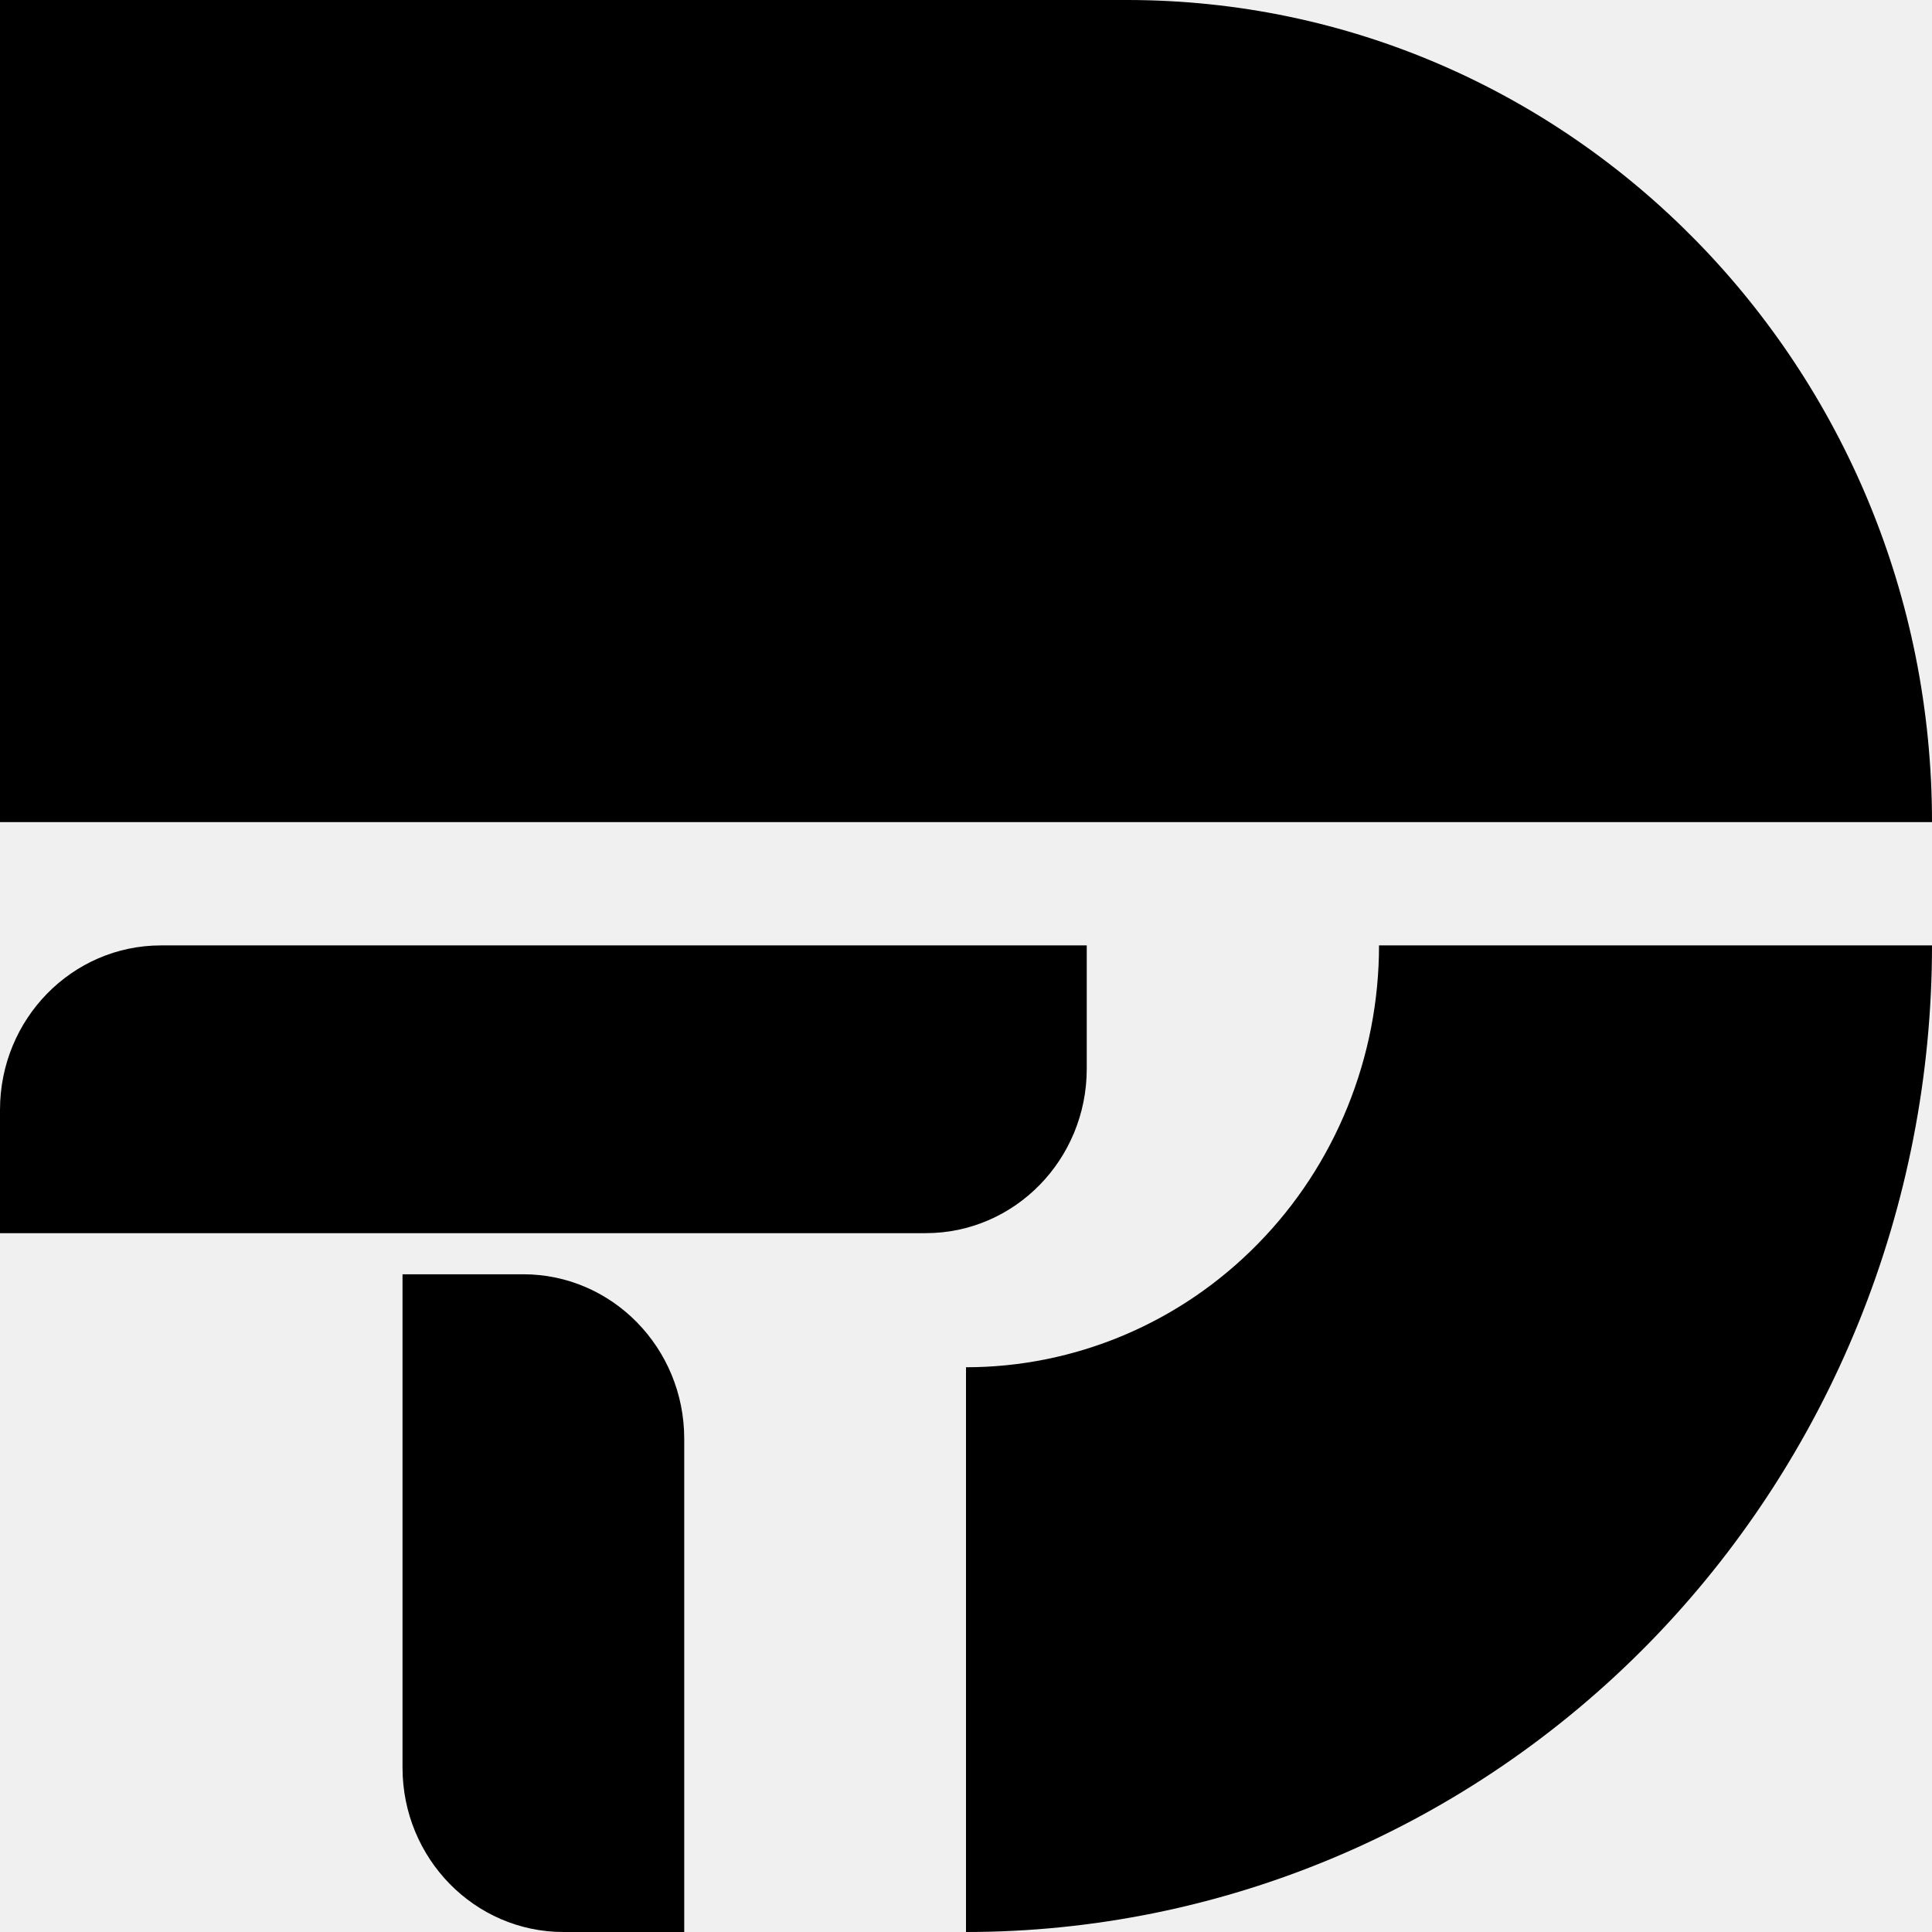
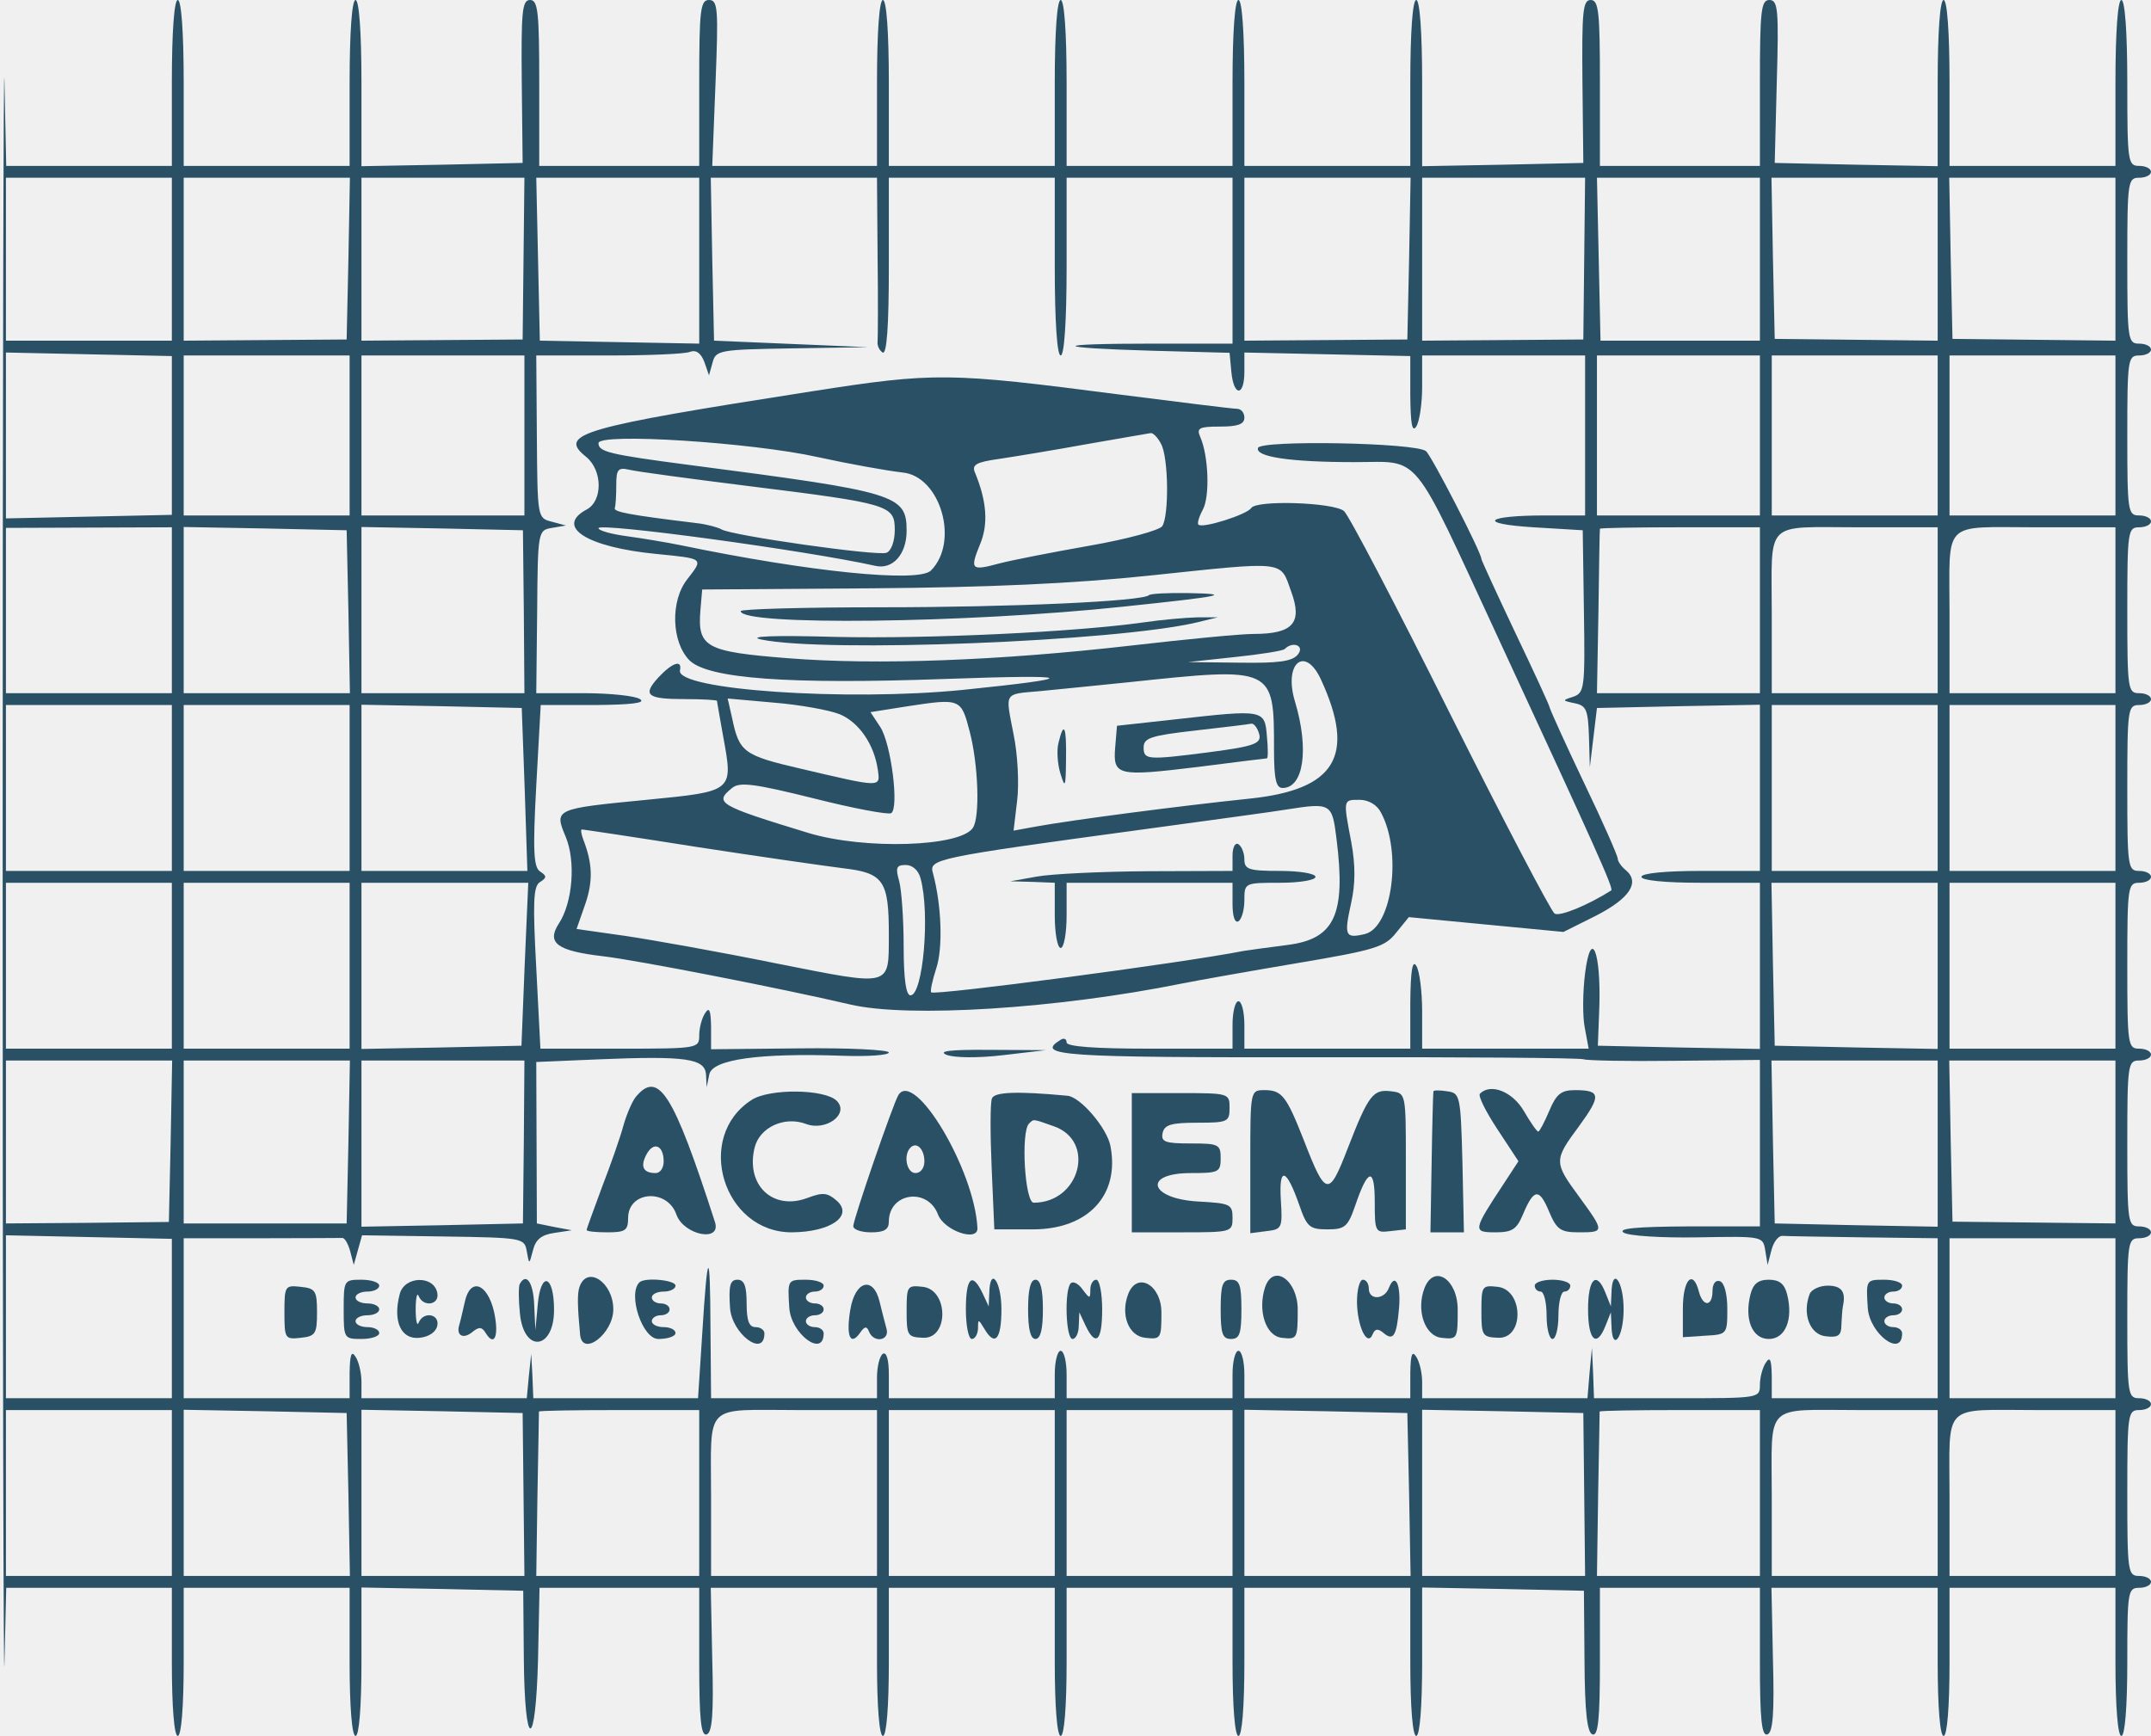
- <svg xmlns="http://www.w3.org/2000/svg" viewBox="0 0 32 32" fill="none">
-   <g clip-path="url(#clip0_3868_4519)">
-     <path d="M0 18.383C0 16.878 1.194 15.659 2.667 15.659H18V17.702C18 19.206 16.806 20.425 15.333 20.425H0V18.383Z" fill="currentColor" />
-     <path d="M9.333 32C7.861 32 6.667 30.781 6.667 29.277V21.106H8.667C10.139 21.106 11.333 22.326 11.333 23.83V32H9.333Z" fill="currentColor" />
-     <path d="M0 0H18.667C26.03 0 32 6.097 32 13.617H0V0Z" fill="currentColor" />
-     <path d="M16 32C18.101 32 20.182 31.577 22.123 30.756C24.064 29.935 25.828 28.731 27.314 27.214C28.799 25.696 29.978 23.895 30.782 21.912C31.586 19.93 32 17.805 32 15.659H22.841C22.841 16.577 22.664 17.485 22.32 18.333C21.977 19.18 21.473 19.951 20.837 20.599C20.202 21.248 19.448 21.763 18.618 22.114C17.788 22.465 16.898 22.646 16 22.646V32Z" fill="currentColor" />
+ <svg xmlns="http://www.w3.org/2000/svg" version="1.0" width="1089pt" height="879pt" viewBox="0 0 363 293" preserveAspectRatio="xMidYMid meet">
+   <g transform="translate(0,293) scale(0.05,-0.05)" fill="#2a5065" stroke="none">
+     <path d="M9 2930 c0 -1617 3 -2825 6 -2685 l6 255 280 0 279 0 0 -250 c0 -153 8 -250 20 -250 12 0 20 97 20 250 l0 250 280 0 280 0 0 -250 c0 -153 8 -250 20 -250 12 0 20 97 20 251 l0 250 273 -5 273 -6 2 -230 c3 -313 40 -313 48 0 l5 240 270 0 269 0 0 -252 c0 -192 6 -249 25 -243 19 6 24 71 19 252 l-5 243 280 0 281 0 0 -250 c0 -153 8 -250 20 -250 12 0 20 97 20 250 l0 250 280 0 280 0 0 -250 c0 -153 8 -250 20 -250 12 0 20 97 20 250 l0 250 280 0 280 0 0 -250 c0 -153 8 -250 20 -250 12 0 20 97 20 250 l0 250 280 0 280 0 0 -250 c0 -153 8 -250 20 -250 12 0 20 97 20 251 l0 250 273 -5 273 -6 2 -238 c1 -172 9 -241 27 -247 19 -6 25 51 25 243 l0 252 270 0 270 0 0 -252 c0 -192 6 -249 25 -243 19 6 24 71 19 252 l-5 243 280 0 281 0 0 -250 c0 -153 8 -250 20 -250 12 0 20 97 20 250 l0 250 280 0 280 0 0 -250 c0 -153 8 -250 20 -250 12 0 20 97 20 250 0 237 2 250 40 250 22 0 40 9 40 20 0 11 -18 20 -40 20 -38 0 -40 13 -40 280 0 267 2 280 40 280 22 0 40 9 40 20 0 11 -18 20 -40 20 -38 0 -40 13 -40 270 0 257 2 270 40 270 22 0 40 9 40 20 0 11 -18 20 -40 20 -38 0 -40 13 -40 280 0 267 2 280 40 280 22 0 40 9 40 20 0 11 -18 20 -40 20 -38 0 -40 13 -40 280 0 267 2 280 40 280 22 0 40 9 40 20 0 11 -18 20 -40 20 -38 0 -40 13 -40 280 0 267 2 280 40 280 22 0 40 9 40 20 0 11 -18 20 -40 20 -38 0 -40 13 -40 280 0 267 2 280 40 280 22 0 40 9 40 20 0 11 -18 20 -40 20 -38 0 -40 13 -40 270 0 257 2 270 40 270 22 0 40 9 40 20 0 11 -18 20 -40 20 -38 0 -40 13 -40 280 0 267 2 280 40 280 22 0 40 9 40 20 0 11 -18 20 -40 20 -38 0 -40 13 -40 280 0 173 -8 280 -20 280 -12 0 -20 -107 -20 -280 l0 -280 -280 0 -280 0 0 280 c0 173 -8 280 -20 280 -12 0 -20 -107 -20 -281 l0 -280 -275 5 -275 6 7 275 c7 243 4 275 -25 275 -28 0 -32 -35 -32 -280 l0 -280 -270 0 -270 0 0 280 c0 239 -4 280 -31 280 -27 0 -30 -39 -28 -275 l3 -275 -272 -6 -272 -5 0 280 c0 174 -8 281 -20 281 -12 0 -20 -107 -20 -280 l0 -280 -280 0 -280 0 0 280 c0 173 -8 280 -20 280 -12 0 -20 -107 -20 -280 l0 -280 -280 0 -280 0 0 280 c0 173 -8 280 -20 280 -12 0 -20 -107 -20 -280 l0 -280 -280 0 -280 0 0 280 c0 173 -8 280 -20 280 -12 0 -20 -107 -20 -280 l0 -280 -278 0 -278 0 11 280 c10 251 8 280 -22 280 -29 0 -33 -33 -33 -280 l0 -280 -270 0 -270 0 0 280 c0 239 -4 280 -31 280 -27 0 -30 -39 -28 -275 l3 -275 -272 -6 -272 -5 0 280 c0 174 -8 281 -20 281 -12 0 -20 -107 -20 -280 l0 -280 -280 0 -280 0 0 280 c0 173 -8 280 -20 280 -12 0 -20 -107 -20 -280 l0 -280 -279 0 -280 0 -6 285 c-3 157 -6 -1038 -6 -2655z m571 2055 l0 -275 -280 0 -280 0 0 275 0 275 280 0 280 0 0 -275z m596 2 l-6 -273 -275 -2 -275 -2 0 275 0 275 281 0 280 0 -5 -273z m591 0 l-3 -273 -272 -2 -272 -2 0 275 0 275 275 0 275 0 -3 -273z m593 -7 l0 -280 -269 5 -269 5 -6 275 -6 275 275 0 275 0 0 -280z m602 15 c2 -146 1 -276 0 -288 -2 -13 6 -30 17 -37 14 -8 21 88 21 289 l0 301 280 0 280 0 0 -300 c0 -187 8 -300 20 -300 12 0 20 113 20 300 l0 300 280 0 280 0 0 -280 0 -280 -273 0 c-344 0 -342 -14 3 -24 l260 -7 6 -64 c8 -85 44 -84 44 0 l0 65 280 -6 280 -6 0 -134 c1 -94 6 -125 20 -104 11 17 20 77 20 135 l0 105 275 0 275 0 0 -270 0 -270 -133 0 c-205 0 -234 -28 -41 -40 l166 -10 4 -274 c4 -258 2 -275 -36 -288 -38 -12 -38 -13 5 -22 39 -8 45 -22 48 -112 l3 -104 12 100 12 100 275 6 275 5 0 -280 0 -281 -200 0 c-120 0 -200 -8 -200 -20 0 -12 80 -20 200 -20 l200 0 0 -281 0 -280 -274 5 -273 6 5 130 c6 188 -28 271 -48 115 -8 -63 -9 -146 -1 -185 l13 -70 -281 0 -281 0 0 125 c0 69 -9 139 -20 155 -13 21 -19 -18 -20 -125 l0 -155 -280 0 -280 0 0 80 c0 44 -9 80 -20 80 -11 0 -20 -36 -20 -80 l0 -80 -280 0 c-184 0 -280 7 -280 21 0 12 -9 16 -20 9 -88 -54 -1 -60 865 -59 487 1 892 -2 901 -7 9 -4 147 -7 305 -5 l289 3 0 -281 0 -281 -245 0 c-172 -1 -236 -7 -215 -21 17 -11 127 -18 250 -16 219 4 220 4 228 -44 l8 -49 13 50 c7 28 24 49 37 48 13 -1 137 -3 274 -5 l250 -3 0 -270 0 -270 -280 0 -280 0 0 75 c-1 56 -6 67 -20 45 -11 -16 -20 -50 -20 -75 0 -45 -3 -45 -280 -45 l-280 0 -3 85 -4 85 -8 -85 -7 -85 -279 0 -279 0 0 55 c0 30 -9 69 -20 85 -14 22 -19 7 -20 -55 l0 -85 -280 0 -280 0 0 80 c0 44 -9 80 -20 80 -11 0 -20 -36 -20 -80 l0 -80 -280 0 -280 0 0 80 c0 44 -9 80 -20 80 -11 0 -20 -36 -20 -80 l0 -80 -280 0 -280 0 0 81 c0 49 -8 76 -20 69 -11 -7 -20 -43 -20 -81 l0 -69 -280 0 -280 0 -2 235 c-1 279 -10 273 -28 -20 l-14 -215 -278 0 -278 0 -3 75 -4 75 -8 -75 -7 -75 -279 0 -279 0 0 55 c0 30 -9 69 -20 85 -14 22 -19 7 -20 -55 l0 -85 -280 0 -280 0 0 270 0 270 260 0 c143 0 267 1 275 1 8 1 20 -19 27 -45 l12 -46 14 50 14 50 274 -4 c269 -4 274 -5 282 -50 8 -46 8 -46 21 4 9 36 29 52 72 58 l59 9 -59 11 -59 12 -1 273 -1 272 212 9 c292 12 357 3 361 -51 l2 -43 9 43 c10 51 170 73 451 63 85 -3 154 2 155 11 0 9 -135 16 -300 14 l-300 -3 0 76 c-1 56 -6 68 -20 46 -11 -16 -20 -50 -20 -75 0 -44 -3 -45 -268 -45 l-268 0 -14 272 c-12 221 -10 276 12 290 24 15 24 21 1 36 -22 14 -25 70 -13 290 l15 272 182 0 c126 1 174 7 153 20 -16 11 -102 20 -190 20 l-160 0 3 275 c2 273 3 275 50 283 l47 8 -48 13 c-48 12 -48 14 -50 286 l-2 275 243 0 c134 0 258 5 275 12 21 8 37 -3 49 -33 l16 -46 12 43 c11 42 23 44 268 48 l257 4 -260 11 -260 11 -6 275 -5 275 280 0 281 0 2 -265z m1794 -8 l-6 -273 -275 -2 -275 -2 0 275 0 275 281 0 280 0 -5 -273z m591 0 l-3 -273 -272 -2 -272 -2 0 275 0 275 275 0 275 0 -3 -273z m593 -2 l0 -275 -269 0 -269 0 -6 275 -6 275 275 0 275 0 0 -275z m600 0 l0 -275 -275 3 -275 3 -6 272 -5 272 280 0 281 0 0 -275z m600 0 l0 -275 -275 3 -275 3 -6 272 -5 272 280 0 281 0 0 -275z m-6560 -595 l0 -268 -280 -6 -280 -6 0 280 0 280 280 -6 280 -6 0 -268z m600 0 l0 -270 -280 0 -280 0 0 270 0 270 280 0 280 0 0 -270z m590 0 l0 -270 -275 0 -275 0 0 270 0 270 275 0 275 0 0 -270z m4170 0 l0 -270 -275 0 -275 0 0 270 0 270 275 0 275 0 0 -270z m600 0 l0 -270 -280 0 -280 0 0 270 0 270 280 0 280 0 0 -270z m600 0 l0 -270 -280 0 -280 0 0 270 0 270 280 0 280 0 0 -270z m-6560 -590 l0 -280 -280 0 -280 0 0 279 0 279 280 1 280 1 0 -280z m596 -5 l5 -275 -280 0 -281 0 0 281 0 280 275 -5 275 -6 6 -275z m592 0 l2 -275 -275 0 -275 0 0 281 0 280 273 -5 272 -6 3 -275z m4172 5 l0 -280 -275 0 -275 0 5 275 c2 151 4 277 5 280 0 3 122 5 270 5 l270 0 0 -280z m600 0 l0 -280 -280 0 -280 0 0 267 c0 322 -29 293 293 293 l267 0 0 -280z m600 0 l0 -280 -280 0 -280 0 0 267 c0 322 -29 293 293 293 l267 0 0 -280z m-6560 -600 l0 -280 -280 0 -280 0 0 280 0 280 280 0 280 0 0 -280z m600 0 l0 -280 -280 0 -280 0 0 280 0 280 280 0 280 0 0 -280z m591 -5 l9 -275 -280 0 -280 0 0 281 0 280 271 -5 270 -6 10 -275z m4769 5 l0 -280 -280 0 -280 0 0 280 0 280 280 0 280 0 0 -280z m600 0 l0 -280 -280 0 -280 0 0 280 0 280 280 0 280 0 0 -280z m-6560 -600 l0 -280 -280 0 -280 0 0 280 0 280 280 0 280 0 0 -280z m600 0 l0 -280 -280 0 -280 0 0 280 0 280 280 0 280 0 0 -280z m591 5 l-11 -275 -270 -6 -270 -5 0 280 0 281 281 0 282 0 -12 -275z m4769 -6 l0 -280 -275 5 -275 6 -6 275 -5 275 280 0 281 0 0 -281z m600 1 l0 -280 -280 0 -280 0 0 280 0 280 280 0 280 0 0 -280z m-6564 -593 l-6 -272 -275 -3 -275 -2 0 275 0 275 281 0 280 0 -5 -273z m600 -2 l-6 -275 -275 0 -275 0 0 275 0 275 281 0 280 0 -5 -275z m592 0 l-3 -275 -272 -6 -273 -5 0 280 0 281 275 0 275 0 -2 -275z m4772 -6 l0 -280 -275 5 -275 6 -6 275 -5 275 280 0 281 0 0 -281z m600 6 l0 -275 -275 3 -275 3 -6 272 -5 272 280 0 281 0 0 -275z m-6560 -596 l0 -269 -280 0 -280 0 0 275 0 275 280 -6 280 -6 0 -269z m6560 1 l0 -270 -280 0 -280 0 0 270 0 270 280 0 280 0 0 -270z m-6560 -590 l0 -280 -280 0 -280 0 0 280 0 280 280 0 280 0 0 -280z m596 -5 l5 -275 -280 0 -281 0 0 281 0 280 275 -5 275 -6 6 -275z m591 0 l3 -275 -275 0 -275 0 0 281 0 280 272 -5 272 -6 3 -275z m593 5 l0 -280 -275 0 -275 0 4 275 c3 151 5 277 5 280 1 3 123 5 271 5 l270 0 0 -280z m600 0 l0 -280 -280 0 -280 0 0 267 c0 322 -29 293 293 293 l267 0 0 -280z m600 0 l0 -280 -280 0 -280 0 0 280 0 280 280 0 280 0 0 -280z m600 0 l0 -280 -280 0 -280 0 0 280 0 280 280 0 280 0 0 -280z m596 -5 l5 -275 -280 0 -281 0 0 281 0 280 275 -5 275 -6 6 -275z m591 0 l3 -275 -275 0 -275 0 0 281 0 280 272 -5 272 -6 3 -275z m593 5 l0 -280 -275 0 -275 0 4 275 c3 151 5 277 5 280 1 3 123 5 271 5 l270 0 0 -280z m600 0 l0 -280 -280 0 -280 0 0 267 c0 322 -29 293 293 293 l267 0 0 -280z m600 0 l0 -280 -280 0 -280 0 0 267 c0 322 -29 293 293 293 l267 0 0 -280z" />
+     <path d="M2740 4539 c-782 -122 -858 -144 -762 -221 56 -45 57 -149 2 -178 -108 -58 0 -127 235 -150 162 -16 160 -14 105 -85 -58 -73 -54 -212 7 -274 62 -62 335 -82 862 -63 450 16 469 5 60 -37 -392 -39 -968 0 -954 66 8 37 -25 27 -72 -23 -56 -61 -40 -74 90 -74 59 0 107 -3 107 -6 0 -4 10 -58 21 -121 34 -186 36 -184 -259 -213 -310 -30 -312 -31 -273 -124 35 -83 24 -223 -23 -294 -42 -65 -6 -92 149 -110 113 -13 600 -108 835 -163 197 -46 699 -14 1120 71 55 11 230 42 390 69 261 44 294 54 332 102 l43 53 261 -25 261 -25 110 55 c113 58 149 112 101 153 -15 12 -28 30 -28 40 0 9 -50 123 -112 252 -62 130 -114 245 -117 256 -2 11 -56 127 -118 257 -62 131 -113 242 -113 246 0 22 -168 348 -187 364 -35 29 -558 38 -567 11 -10 -30 107 -48 326 -48 227 0 187 49 483 -590 339 -732 392 -850 383 -856 -79 -50 -174 -89 -191 -78 -12 8 -171 311 -353 675 -181 363 -342 671 -358 684 -35 29 -295 38 -313 10 -14 -22 -165 -70 -178 -56 -5 4 2 27 15 51 24 45 19 182 -9 245 -13 30 -4 35 67 35 60 0 82 8 82 30 0 17 -11 30 -25 30 -14 0 -191 22 -395 48 -579 75 -623 76 -1040 11z m1179 -178 c25 -46 27 -240 4 -277 -9 -14 -119 -44 -245 -66 -125 -22 -263 -49 -305 -60 -96 -26 -100 -21 -65 65 28 67 23 144 -17 241 -12 27 3 36 82 47 54 8 187 30 297 50 110 19 206 36 214 37 8 1 24 -15 35 -37z m-1159 -44 c105 -23 233 -46 286 -52 128 -12 193 -234 96 -331 -42 -42 -413 -4 -842 85 -49 10 -133 24 -185 31 -52 7 -95 19 -95 27 0 20 700 -75 934 -127 59 -14 106 39 106 118 0 122 -32 131 -730 222 -276 36 -310 45 -310 74 0 36 521 2 740 -47z m-240 -97 c483 -60 500 -65 500 -149 0 -38 -12 -71 -28 -77 -30 -12 -523 58 -557 79 -12 7 -49 17 -83 21 -231 28 -281 38 -277 51 3 8 5 43 5 77 0 54 6 61 45 52 25 -6 203 -30 395 -54z m1838 -357 c39 -106 6 -143 -127 -143 -44 0 -229 -18 -411 -39 -445 -51 -859 -67 -1160 -43 -279 22 -306 37 -296 162 l6 70 570 4 c396 3 683 16 940 43 466 49 440 52 478 -54z m22 -213 c-19 -23 -66 -29 -197 -27 l-173 2 158 17 c86 9 162 21 168 27 28 28 69 11 44 -19z m79 -85 c118 -257 49 -371 -242 -401 -240 -25 -606 -73 -725 -95 l-71 -13 12 101 c7 56 2 157 -12 224 -28 145 -35 135 90 146 54 5 189 19 299 30 490 52 490 52 490 -226 0 -102 7 -131 29 -131 71 0 90 131 42 291 -40 131 34 192 88 74z m-1625 -116 c65 -27 117 -102 129 -189 8 -59 13 -59 -260 5 -194 45 -208 56 -232 171 l-15 66 157 -14 c86 -7 186 -25 221 -39z m439 -59 c29 -111 35 -287 11 -324 -41 -65 -366 -75 -555 -18 -305 93 -320 102 -258 152 25 21 74 15 275 -35 134 -34 252 -56 262 -50 27 17 0 234 -37 291 l-33 50 126 20 c178 27 180 26 209 -86z m1388 -273 c72 -133 38 -387 -54 -410 -67 -16 -71 -6 -47 103 15 66 15 129 1 206 -28 147 -28 144 28 144 30 0 59 -17 72 -43z m-150 -89 c32 -256 -6 -338 -166 -358 -62 -8 -129 -17 -147 -20 -214 -42 -1043 -151 -1055 -140 -4 4 4 41 17 81 23 69 18 213 -11 321 -14 48 1 52 701 147 242 33 463 63 490 68 153 24 156 22 171 -99z m-2160 -27 c208 -32 431 -64 495 -72 137 -16 154 -42 154 -225 -1 -178 14 -174 -381 -96 -192 39 -422 80 -511 93 l-162 23 29 83 c27 78 25 138 -6 218 -7 19 -10 35 -5 35 4 0 179 -26 387 -59z m756 -106 c33 -120 8 -395 -34 -395 -15 0 -23 55 -23 165 0 91 -7 190 -15 220 -13 46 -10 55 22 55 23 0 43 -18 50 -45z" />
+     <path d="M3878 3851 c-21 -21 -466 -41 -903 -41 -261 0 -475 -6 -475 -13 0 -50 761 -41 1290 15 343 36 374 43 218 46 -67 1 -125 -2 -130 -7z" />
+     <path d="M3860 3759 c-236 -33 -725 -56 -1040 -49 -210 6 -301 2 -250 -9 215 -45 1195 -7 1470 58 l70 17 -70 0 c-38 -1 -119 -8 -180 -17z" />
+     <path d="M3970 3432 l-200 -22 -6 -72 c-8 -97 7 -100 279 -67 125 16 230 29 233 29 4 0 4 34 0 75 -7 90 -12 90 -306 57z m277 -41 c16 -41 -4 -49 -171 -71 -204 -26 -216 -25 -216 17 0 32 25 40 175 57 96 11 181 21 188 23 7 2 18 -10 24 -26z" />
+     <path d="M3573 3354 c-7 -25 -4 -72 6 -105 16 -52 18 -47 19 46 2 113 -7 133 -25 59z" />
+     <path d="M4160 2971 l0 -51 -285 -1 c-157 -1 -325 -9 -375 -18 l-90 -16 75 -2 75 -3 0 -110 c0 -60 9 -110 20 -110 11 0 20 50 20 110 l0 110 280 0 280 0 0 -71 c0 -43 8 -66 20 -59 11 7 20 39 20 71 0 59 1 59 120 59 67 0 120 9 120 20 0 11 -53 20 -120 20 -105 0 -120 5 -120 39 0 21 -9 44 -20 51 -11 7 -20 -10 -20 -39z" />
+     <path d="M3195 2299 c27 -10 106 -11 190 -1 l145 17 -190 1 c-133 1 -176 -4 -145 -17z" />
+     <path d="M2145 2156 c-11 -14 -30 -57 -41 -96 -10 -38 -43 -132 -72 -207 -28 -76 -52 -141 -52 -145 0 -5 32 -8 70 -8 60 0 70 6 70 48 0 92 132 101 163 12 25 -70 153 -95 130 -25 -141 437 -191 515 -268 421z m95 -217 c0 -22 -12 -39 -27 -39 -42 0 -53 22 -31 63 24 45 58 31 58 -24z" />
+     <path d="M2537 2147 c-195 -125 -96 -448 136 -447 130 1 208 55 152 106 -32 28 -47 30 -100 10 -117 -44 -209 44 -178 170 17 69 101 107 173 80 68 -26 148 34 104 78 -40 40 -227 42 -287 3z" />
+     <path d="M3032 2163 c-18 -30 -152 -419 -152 -442 0 -12 27 -21 60 -21 44 0 60 9 60 36 0 98 131 117 166 24 21 -55 136 -94 133 -45 -10 197 -213 536 -267 448z m88 -224 c0 -22 -13 -39 -30 -39 -30 0 -42 61 -17 86 21 21 47 -5 47 -47z" />
+     <path d="M3348 2152 c-6 -14 -6 -119 -1 -234 l9 -208 130 0 c186 0 294 115 262 281 -11 60 -101 166 -145 170 -169 16 -247 13 -255 -9z m209 -94 c143 -50 88 -258 -68 -258 -30 0 -44 238 -16 267 17 16 10 17 84 -9z" />
+     <path d="M3820 1935 l0 -235 170 0 c167 0 170 1 170 49 0 46 -8 49 -115 55 -166 9 -190 96 -26 96 94 0 101 3 101 50 0 47 -7 50 -101 50 -86 0 -101 5 -95 35 6 28 28 35 117 35 103 0 109 3 109 50 0 49 -2 50 -165 50 l-165 0 0 -235z" />
+     <path d="M4220 1939 l0 -242 54 7 c53 6 55 10 49 106 -7 115 19 107 63 -20 25 -72 35 -80 94 -80 59 0 69 8 94 80 43 127 66 131 66 13 0 -102 2 -105 52 -99 l53 6 0 230 c0 229 0 230 -49 236 -62 8 -77 -12 -147 -192 -64 -166 -74 -165 -148 26 -59 150 -74 170 -133 170 -48 0 -48 -1 -48 -241z" />
+     <path d="M4838 2176 c-1 -3 -4 -112 -6 -241 l-4 -235 57 0 56 0 -5 235 c-6 227 -8 235 -51 241 -25 4 -46 4 -47 0z" />
+     <path d="M4995 2168 c-7 -7 20 -61 59 -120 l71 -108 -49 -75 c-105 -159 -106 -165 -29 -165 57 0 72 10 93 60 37 88 55 90 88 11 26 -62 39 -71 101 -71 87 0 87 2 1 120 -86 117 -86 123 0 239 75 103 73 121 -14 121 -47 0 -63 -13 -87 -70 -16 -38 -33 -70 -37 -70 -5 0 -27 32 -49 70 -39 66 -112 94 -148 58z" />
+     <path d="M1160 1440 c0 -98 1 -100 60 -100 33 0 60 9 60 20 0 11 -18 20 -40 20 -22 0 -40 9 -40 20 0 11 18 20 40 20 22 0 40 9 40 20 0 11 -18 20 -40 20 -22 0 -40 9 -40 20 0 11 18 20 40 20 22 0 40 9 40 20 0 11 -27 20 -60 20 -59 0 -60 -2 -60 -100z" />
+     <path d="M1349 1491 c-24 -92 5 -154 67 -147 32 3 56 20 60 41 8 40 -47 49 -63 10 -5 -14 -10 7 -10 45 0 39 5 59 10 45 16 -39 71 -30 63 10 -11 61 -112 58 -127 -4z" />
+     <path d="M1754 1525 c-4 -8 -4 -54 1 -101 14 -133 115 -120 115 14 0 119 -45 133 -55 18 l-8 -86 -4 85 c-3 76 -27 111 -49 70z" />
+     <path d="M1956 1516 c-8 -22 -7 -67 2 -162 8 -76 112 4 112 86 0 91 -88 150 -114 76z" />
+     <path d="M2158 1531 c-40 -40 10 -191 64 -191 32 0 58 9 58 20 0 11 -18 20 -40 20 -22 0 -40 9 -40 20 0 11 14 20 30 20 17 0 30 9 30 20 0 11 -13 20 -30 20 -16 0 -30 9 -30 20 0 11 18 20 40 20 22 0 40 9 40 20 0 19 -104 29 -122 11z" />
+     <path d="M2464 1445 c6 -88 116 -170 116 -86 0 11 -13 21 -30 21 -22 0 -30 22 -30 80 0 59 -8 80 -31 80 -25 0 -30 -20 -25 -95z" />
+     <path d="M2664 1445 c6 -88 116 -170 116 -86 0 11 -13 21 -30 21 -16 0 -30 9 -30 20 0 11 14 20 30 20 17 0 30 9 30 20 0 11 -13 20 -30 20 -16 0 -30 9 -30 20 0 11 14 20 30 20 17 0 30 9 30 20 0 11 -27 20 -61 20 -61 0 -61 -1 -55 -95z" />
+     <path d="M3260 1440 c0 -55 9 -100 20 -100 11 0 20 16 21 35 0 33 1 33 21 0 36 -62 58 -37 58 65 0 96 -39 147 -41 55 l-2 -45 -21 45 c-35 73 -56 52 -56 -55z" />
+     <path d="M3470 1440 c0 -67 8 -100 25 -100 17 0 25 33 25 100 0 67 -8 100 -25 100 -17 0 -25 -33 -25 -100z" />
+     <path d="M3614 1528 c-22 -22 -17 -188 6 -188 11 0 21 20 21 45 l2 45 21 -45 c35 -73 56 -52 56 55 0 55 -9 100 -20 100 -11 0 -20 -15 -20 -34 0 -31 -2 -31 -26 1 -14 20 -32 29 -40 21z" />
+     <path d="M4120 1440 c0 -82 6 -100 35 -100 29 0 35 18 35 100 0 82 -6 100 -35 100 -29 0 -35 -18 -35 -100z" />
+     <path d="M4270 1515 c-26 -79 2 -165 56 -171 52 -6 54 -4 54 95 0 100 -82 157 -110 76z" />
+     <path d="M4580 1465 c1 -83 35 -154 53 -109 8 19 18 20 37 4 33 -28 44 -9 52 84 7 80 -13 122 -34 69 -15 -41 -68 -43 -68 -3 0 17 -9 30 -20 30 -11 0 -20 -34 -20 -75z" />
+     <path d="M4808 1512 c-29 -75 1 -162 57 -168 54 -6 55 -4 55 95 0 103 -80 155 -112 73z" />
+     <path d="M5180 1520 c0 -11 9 -20 20 -20 11 0 20 -36 20 -80 0 -44 9 -80 20 -80 11 0 20 36 20 80 0 44 9 80 20 80 11 0 20 9 20 20 0 11 -27 20 -60 20 -33 0 -60 -9 -60 -20z" />
+     <path d="M5360 1440 c0 -105 29 -132 59 -55 l18 45 2 -45 c2 -92 41 -41 41 55 0 96 -39 147 -41 55 l-2 -45 -18 45 c-30 77 -59 50 -59 -55z" />
+     <path d="M5680 1443 l0 -97 75 5 c74 4 75 5 75 90 0 51 -10 89 -25 94 -15 5 -25 -9 -25 -33 0 -53 -32 -55 -46 -2 -20 77 -54 41 -54 -57z" />
+     <path d="M5908 1490 c-21 -84 6 -150 62 -150 56 0 83 66 62 150 -9 36 -26 50 -62 50 -36 0 -53 -14 -62 -50z" />
+     <path d="M6304 1445 c6 -88 116 -170 116 -86 0 11 -13 21 -30 21 -16 0 -30 9 -30 20 0 11 14 20 30 20 17 0 30 9 30 20 0 11 -13 20 -30 20 -16 0 -30 9 -30 20 0 11 14 20 30 20 17 0 30 9 30 20 0 11 -27 20 -61 20 -61 0 -61 -1 -55 -95z" />
+     <path d="M960 1430 c0 -89 2 -92 55 -86 50 5 55 14 55 86 0 72 -5 81 -55 86 -53 6 -55 3 -55 -86z" />
+     <path d="M1569 1466 c-7 -31 -15 -66 -19 -79 -11 -36 14 -49 45 -23 22 18 32 17 45 -5 30 -48 45 -5 27 75 -23 95 -80 114 -98 32z" />
+     <path d="M2870 1439 c-15 -89 0 -125 33 -78 15 22 23 23 30 4 16 -40 71 -31 59 10 -5 19 -16 60 -23 90 -21 89 -83 72 -99 -26z" />
+     <path d="M3060 1434 c0 -83 3 -88 57 -90 86 -2 84 162 -2 172 -53 6 -55 3 -55 -82z" />
+     <path d="M3808 1492 c-27 -70 1 -142 57 -148 53 -6 55 -3 55 85 0 94 -82 140 -112 63z" />
+     <path d="M5000 1434 c0 -83 3 -88 58 -90 87 -2 84 162 -3 172 -53 6 -55 3 -55 -82z" />
+     <path d="M6108 1492 c-26 -68 1 -138 55 -143 42 -5 52 3 52 38 1 23 3 52 5 63 11 49 -4 70 -51 70 -27 0 -55 -13 -61 -28z" />
  </g>
-   <defs>
-     <clipPath id="clip0_3868_4519">
-       <rect width="32" height="32" fill="white" />
-     </clipPath>
-   </defs>
</svg>
